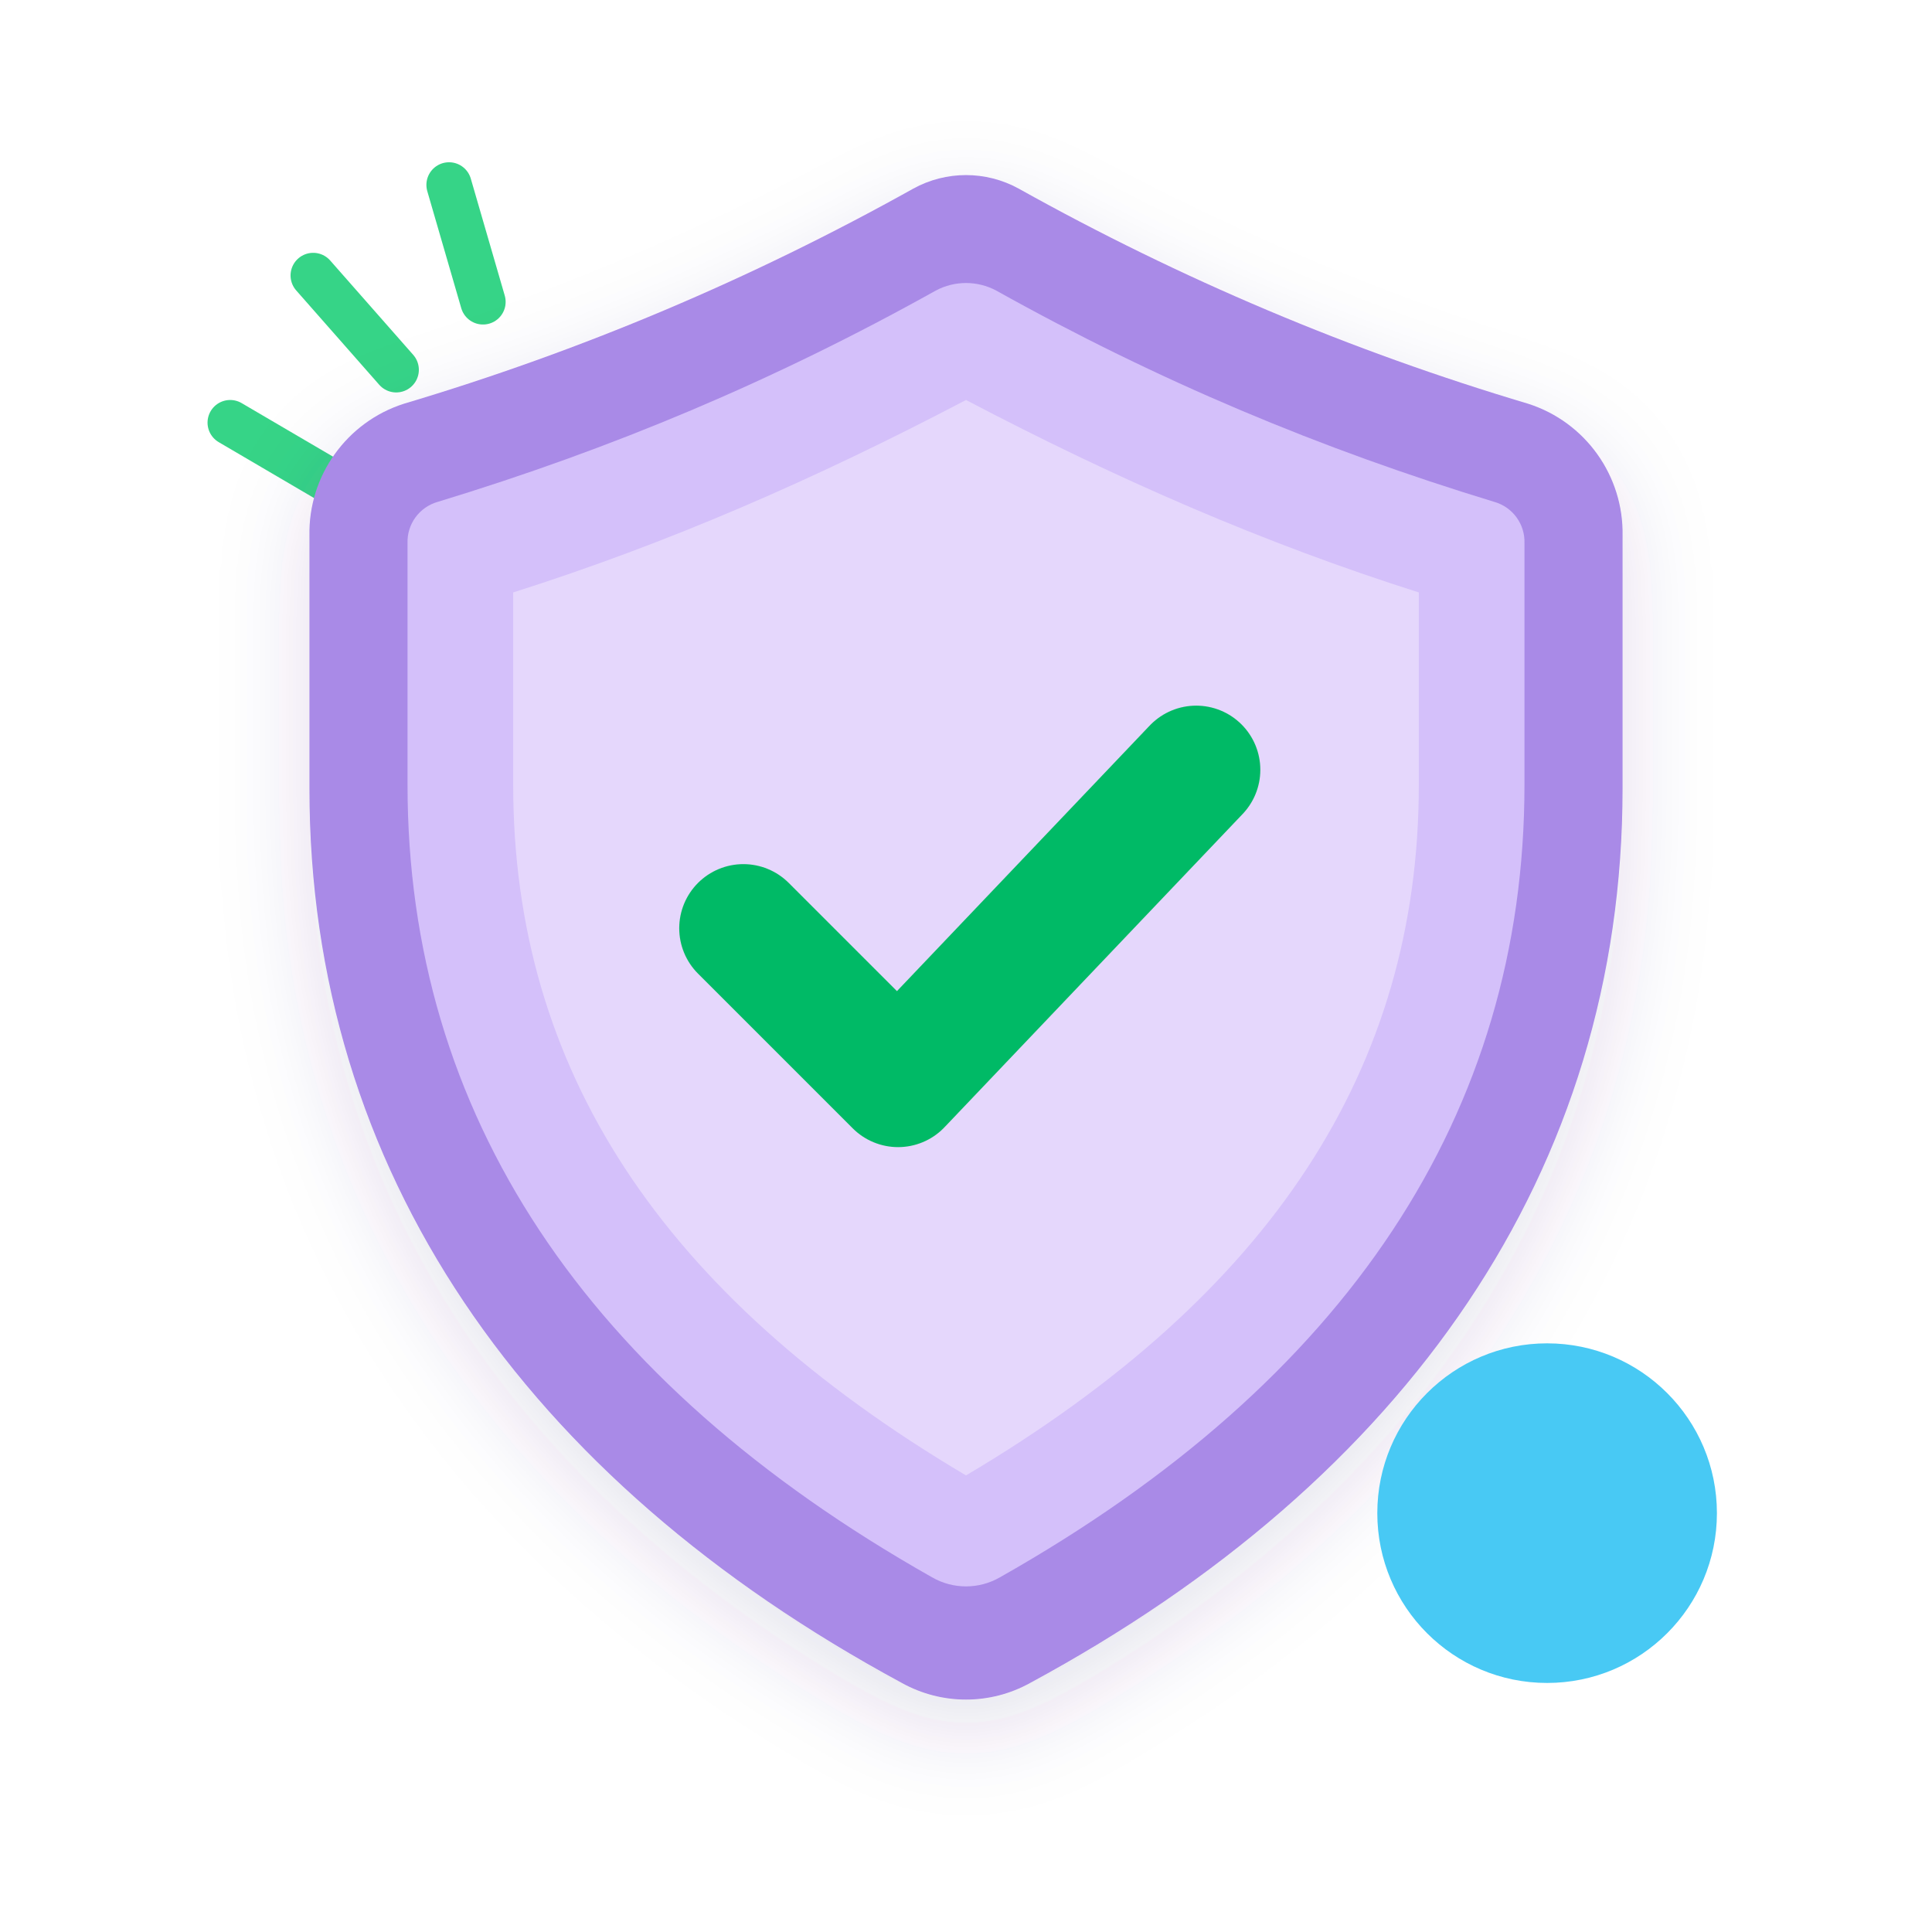
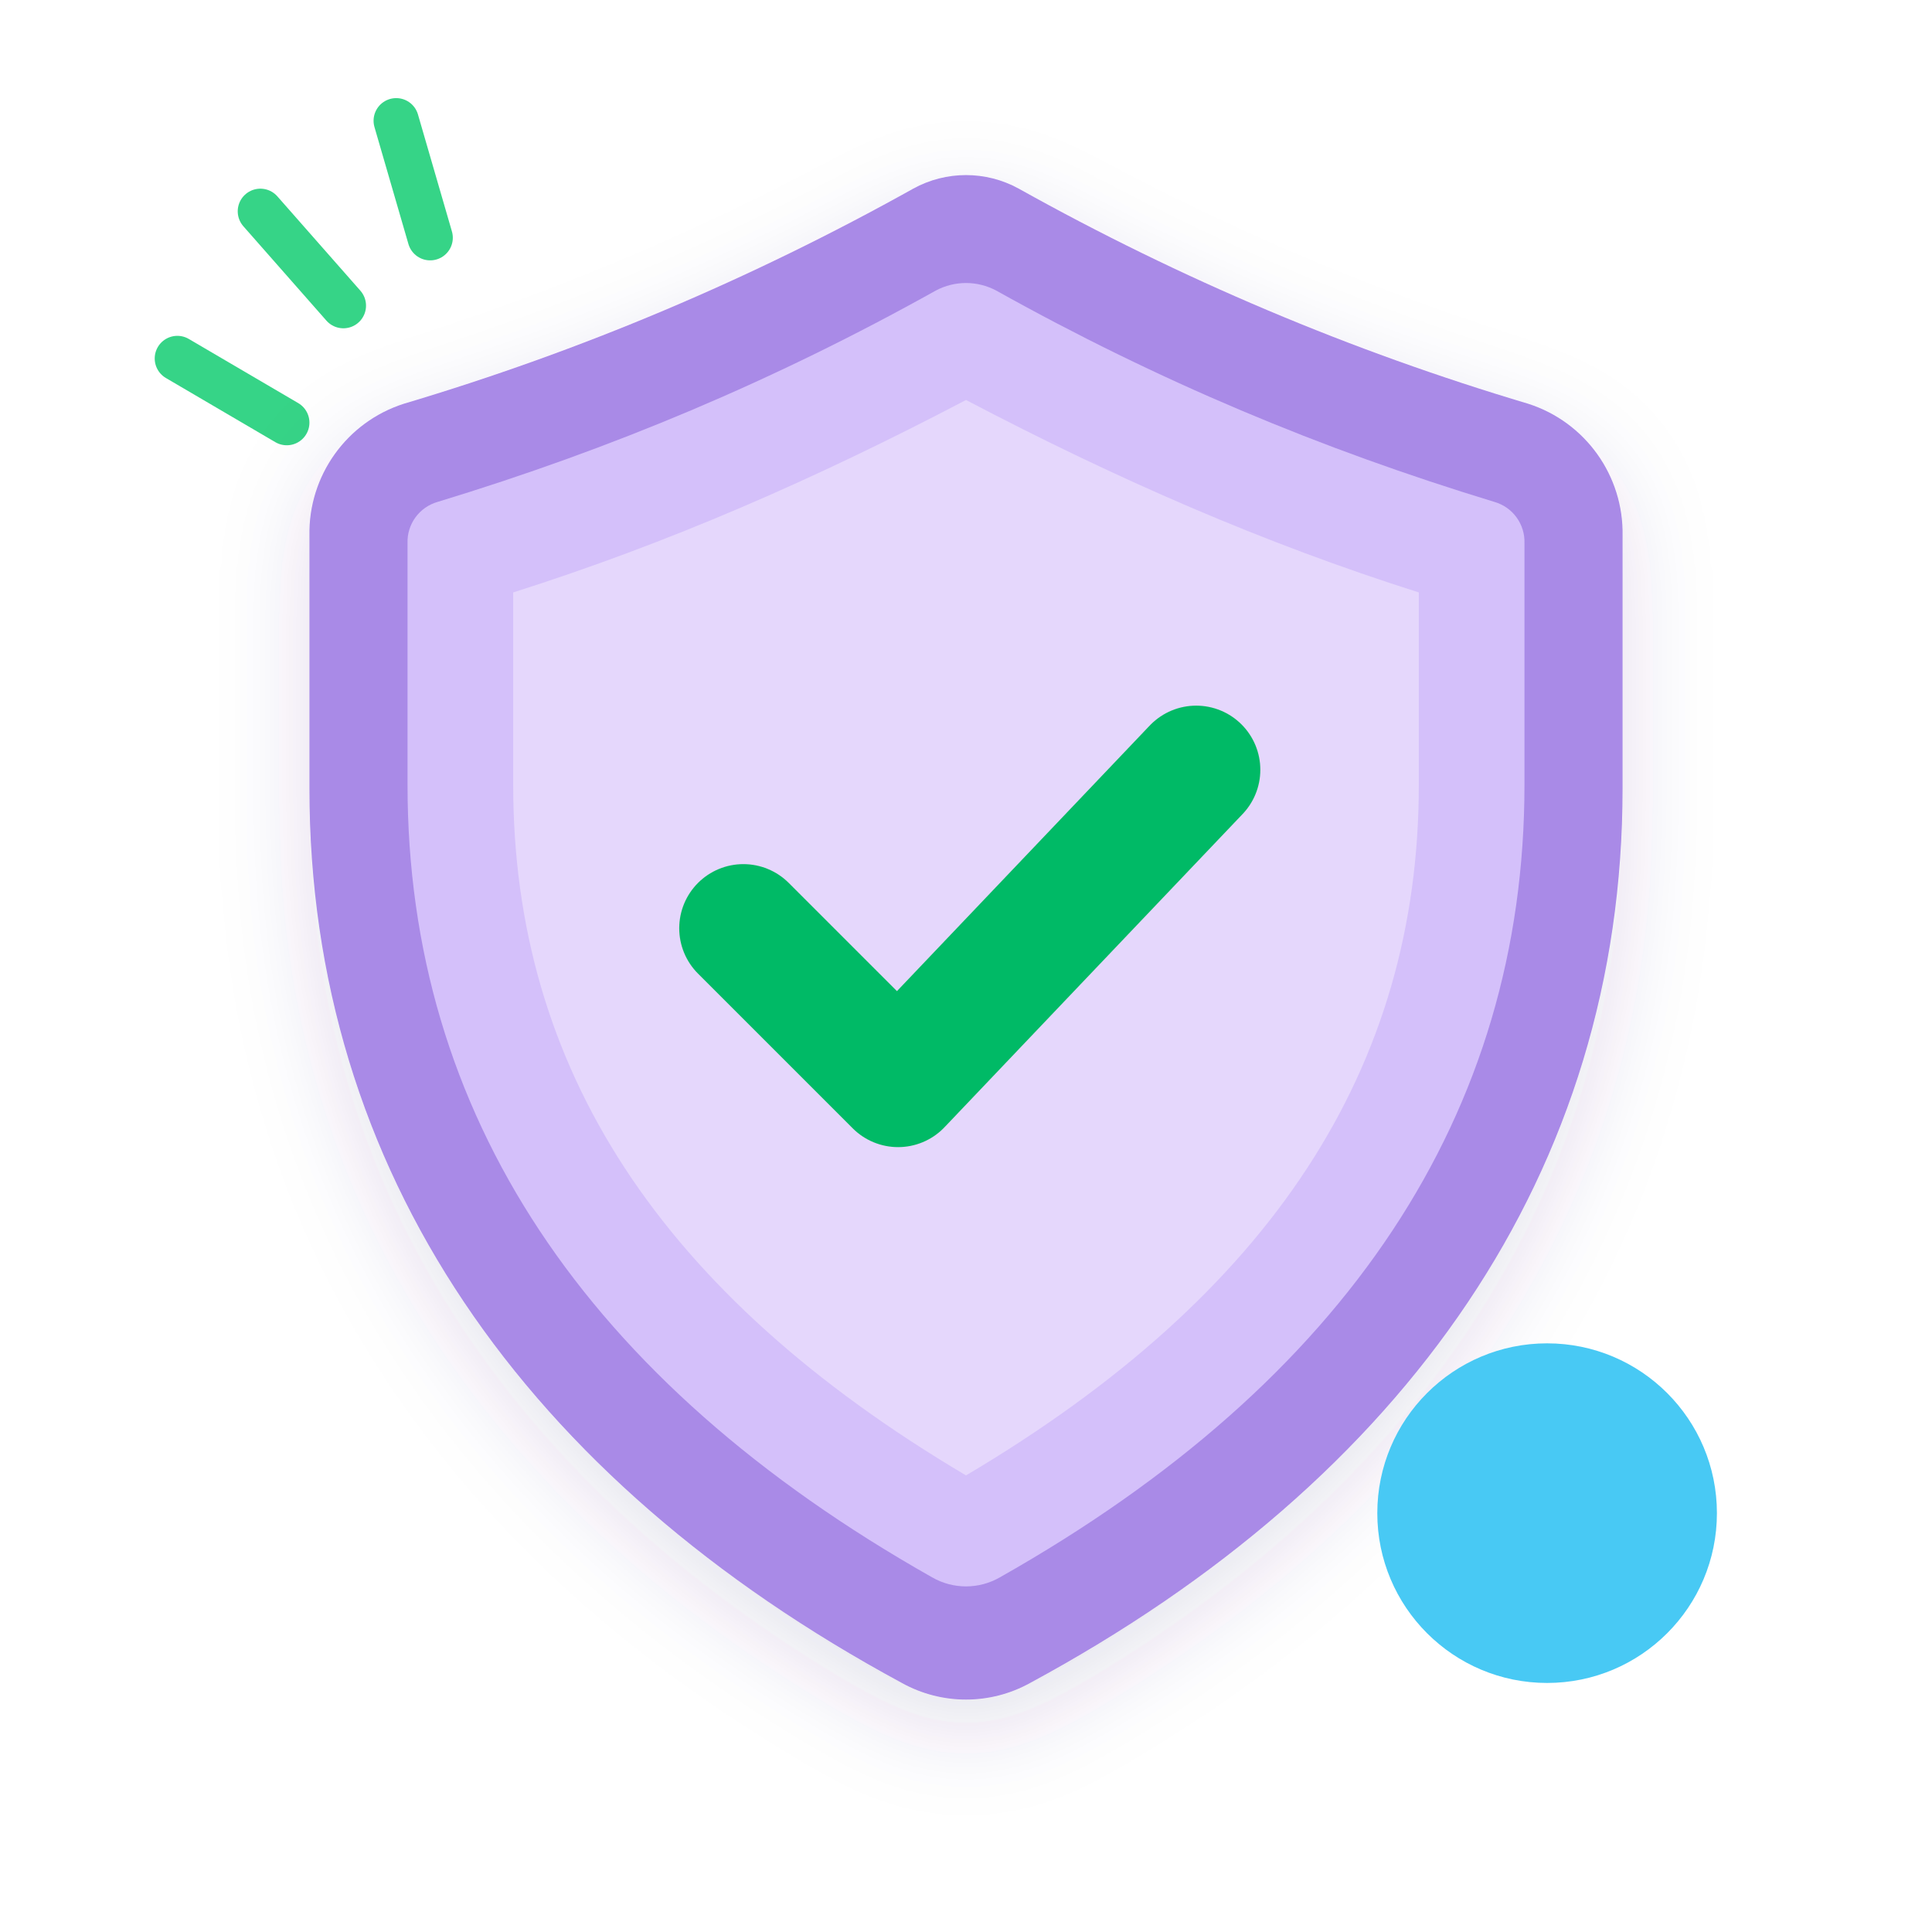
<svg xmlns="http://www.w3.org/2000/svg" viewBox="0 0 512 512">
  <defs>
    <filter id="shadow" x="-20%" y="-15%" width="140%" height="140%" color-interpolation-filters="sRGB">
      <feDropShadow dx="0" dy="8" stdDeviation="12" flood-color="#48307b" flood-opacity=".14" />
    </filter>
  </defs>
-   <g fill="none" stroke="#36d487" stroke-linecap="round" stroke-width="12">
+   <g fill="none" stroke="#36d487" stroke-linecap="round" stroke-width="12" transform="translate(-14 -17)">
    <path d="m61 112 29 17M83 73l22 25m14-49 9 31" />
  </g>
  <g filter="url(#shadow)">
    <path fill="#a98ae7" d="M242 50a29 29 0 0 1 28 0c43 24 88 43 135 57a36 36 0 0 1 25 35v67c0 101-57 183-157 237a35 35 0 0 1-34 0C139 392 82 310 82 209v-67a36 36 0 0 1 25-35c47-14 92-33 135-57Z" />
    <path fill="#d4c0fa" d="M248 77a17 17 0 0 1 16 0c43 24 86 42 132 56a11 11 0 0 1 8 11v64c0 87-47 158-139 210a18 18 0 0 1-18 0c-92-52-139-123-139-210v-64a11 11 0 0 1 8-11c46-14 89-32 132-56Z" />
    <path fill="#e5d7fc" d="M256 106c40 21 79 38 120 51v51c0 75-39 135-120 183-81-48-120-108-120-183v-51c41-13 80-30 120-51Z" />
    <path fill="none" stroke="#06ba66" stroke-linecap="round" stroke-linejoin="round" stroke-width="34" d="m197 246 41 41 79-83" />
  </g>
  <circle cx="410" cy="401" r="45" fill="#48c9f4" />
</svg>
